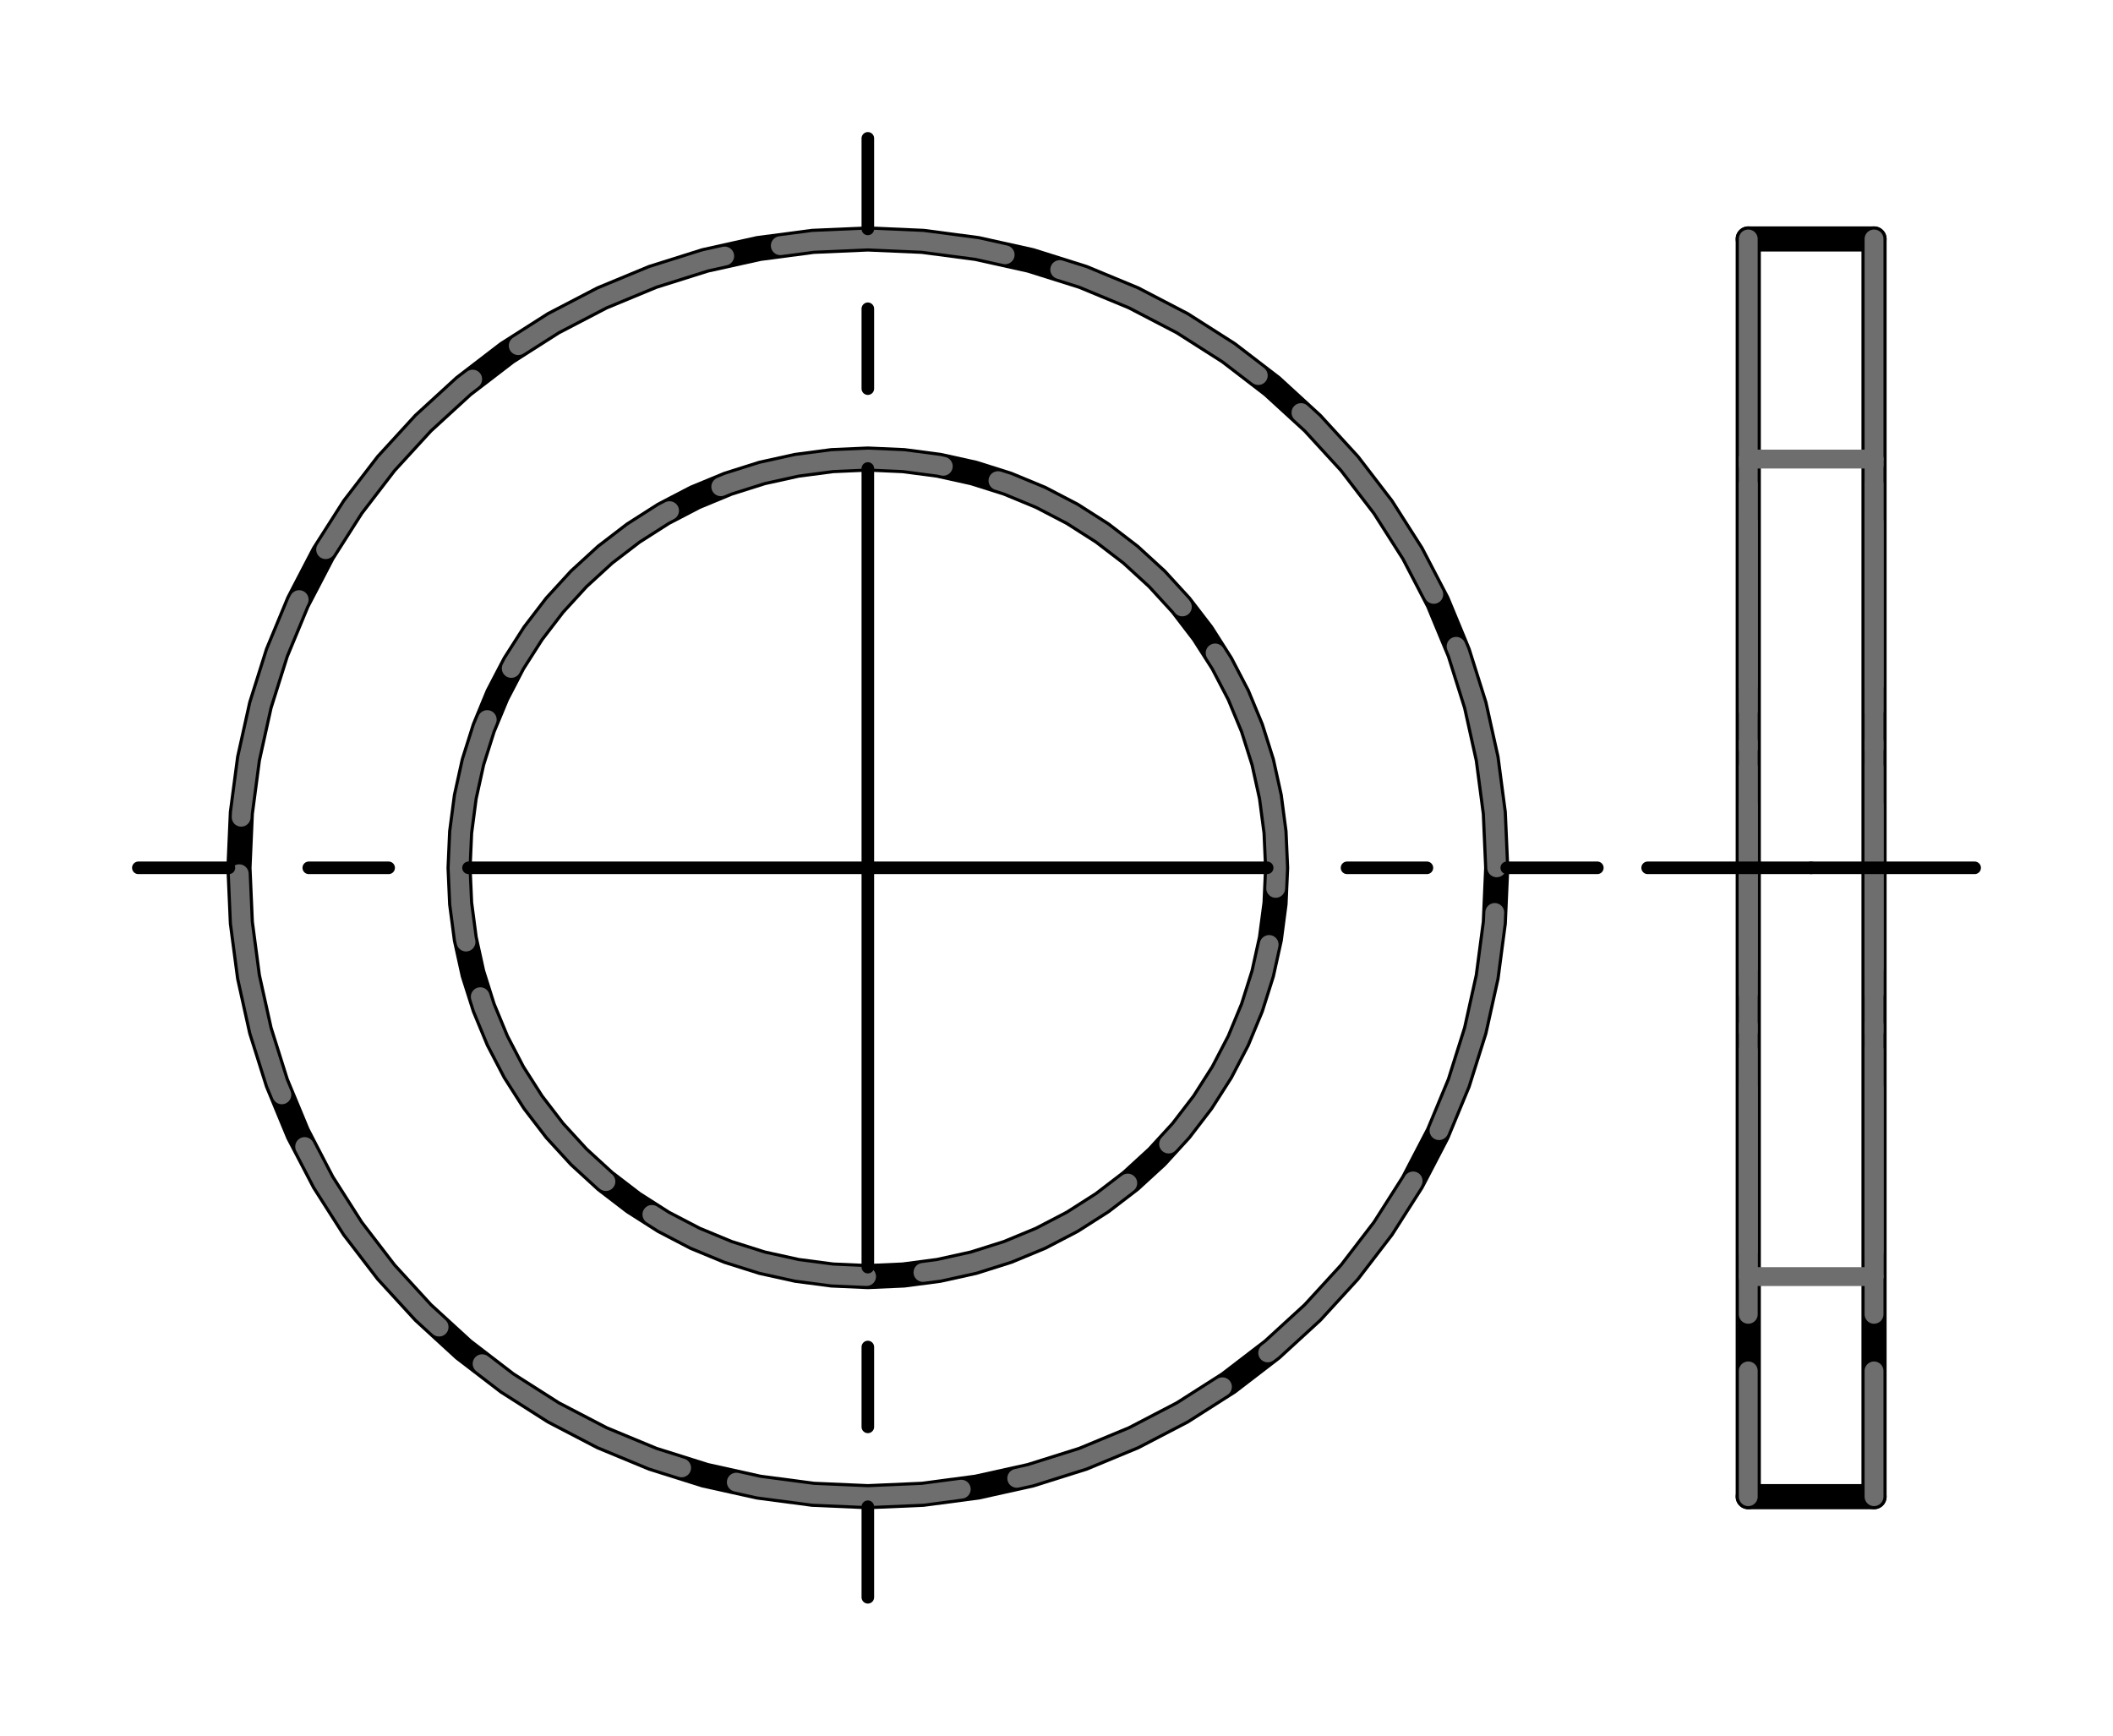
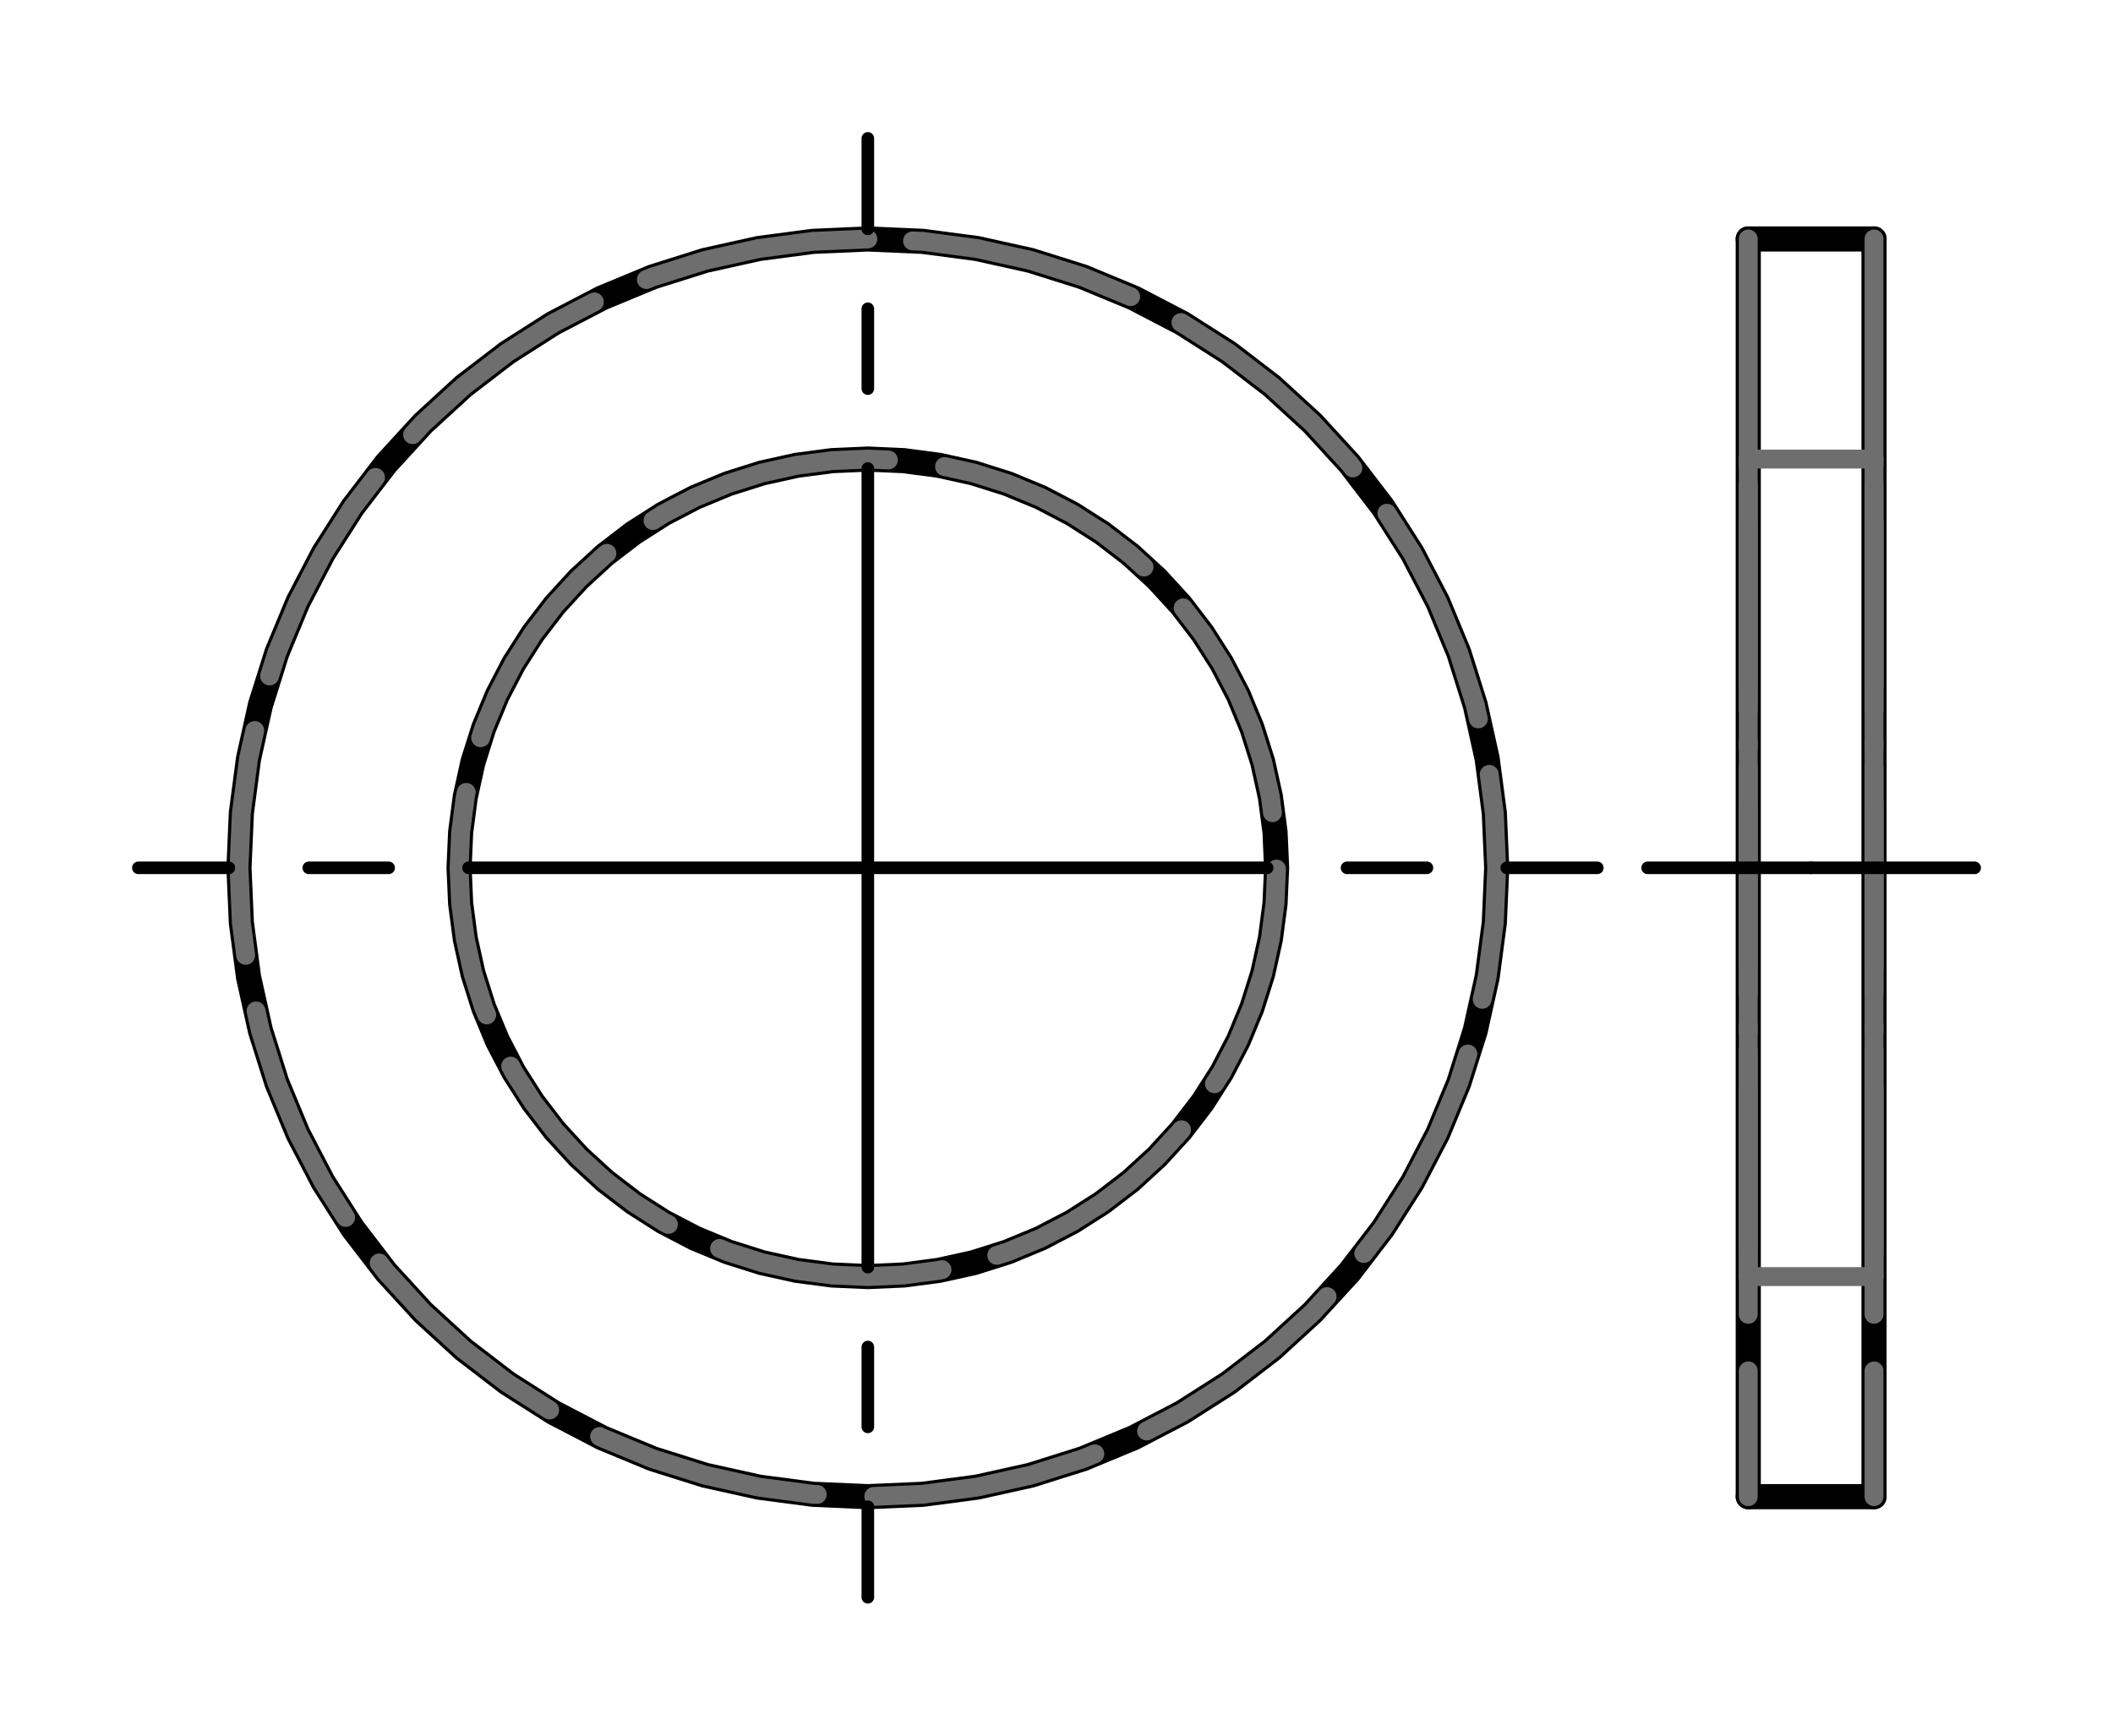
<svg xmlns="http://www.w3.org/2000/svg" width="33.6mm" height="27.6mm" viewBox="-13.8 -13.8 33.6 27.6" version="1.1">
  <g transform="scale(1,-1)" stroke-linecap="round">
    <g fill="none" stroke="rgb(0,0,0)" stroke-width="0.4" id="Visible">
-       <path d="M 10.0,0.0 L 9.962,0.872 L 9.848,1.736 L 9.659,2.588 L 9.397,3.42 L 9.063,4.226 L 8.66,5.0 L 8.191,5.736 L 7.66,6.428 L 7.071,7.071 L 6.428,7.66 L 5.736,8.191 L 5.0,8.66 L 4.226,9.063 L 3.42,9.397 L 2.588,9.659 L 1.736,9.848 L 0.872,9.962 L 0.0,10.0 L -0.872,9.962 L -1.736,9.848 L -2.588,9.659 L -3.42,9.397 L -4.226,9.063 L -5.0,8.66 L -5.736,8.191 L -6.428,7.66 L -7.071,7.071 L -7.66,6.428 L -8.191,5.736 L -8.66,5.0 L -9.063,4.226 L -9.397,3.42 L -9.659,2.588 L -9.848,1.736 L -9.962,0.872 L -10.0,0.0 L -9.962,-0.872 L -9.848,-1.736 L -9.659,-2.588 L -9.397,-3.42 L -9.063,-4.226 L -8.66,-5.0 L -8.191,-5.736 L -7.66,-6.428 L -7.071,-7.071 L -6.428,-7.66 L -5.736,-8.191 L -5.0,-8.66 L -4.226,-9.063 L -3.42,-9.397 L -2.588,-9.659 L -1.736,-9.848 L -0.872,-9.962 L -0.0,-10.0 L 0.872,-9.962 L 1.736,-9.848 L 2.588,-9.659 L 3.42,-9.397 L 4.226,-9.063 L 5.0,-8.66 L 5.736,-8.191 L 6.428,-7.66 L 7.071,-7.071 L 7.66,-6.428 L 8.191,-5.736 L 8.66,-5.0 L 9.063,-4.226 L 9.397,-3.42 L 9.659,-2.588 L 9.848,-1.736 L 9.962,-0.872 L 10.0,-0.0" />
-       <path d="M 6.5,0.0 L 6.475,0.567 L 6.401,1.129 L 6.279,1.682 L 6.108,2.223 L 5.891,2.747 L 5.629,3.25 L 5.324,3.728 L 4.979,4.178 L 4.596,4.596 L 4.178,4.979 L 3.728,5.324 L 3.25,5.629 L 2.747,5.891 L 2.223,6.108 L 1.682,6.279 L 1.129,6.401 L 0.567,6.475 L -0.0,6.5 L -0.567,6.475 L -1.129,6.401 L -1.682,6.279 L -2.223,6.108 L -2.747,5.891 L -3.25,5.629 L -3.728,5.324 L -4.178,4.979 L -4.596,4.596 L -4.979,4.178 L -5.324,3.728 L -5.629,3.25 L -5.891,2.747 L -6.108,2.223 L -6.279,1.682 L -6.401,1.129 L -6.475,0.567 L -6.5,-0.0 L -6.475,-0.567 L -6.401,-1.129 L -6.279,-1.682 L -6.108,-2.223 L -5.891,-2.747 L -5.629,-3.25 L -5.324,-3.728 L -4.979,-4.178 L -4.596,-4.596 L -4.178,-4.979 L -3.728,-5.324 L -3.25,-5.629 L -2.747,-5.891 L -2.223,-6.108 L -1.682,-6.279 L -1.129,-6.401 L -0.567,-6.475 L 0.0,-6.5 L 0.567,-6.475 L 1.129,-6.401 L 1.682,-6.279 L 2.223,-6.108 L 2.747,-5.891 L 3.25,-5.629 L 3.728,-5.324 L 4.178,-4.979 L 4.596,-4.596 L 4.979,-4.178 L 5.324,-3.728 L 5.629,-3.25 L 5.891,-2.747 L 6.108,-2.223 L 6.279,-1.682 L 6.401,-1.129 L 6.475,-0.567 L 6.5,0.0" />
+       <path d="M 0.0,10.0 L -0.872,9.962 L -1.736,9.848 L -2.588,9.659 L -3.42,9.397 L -4.226,9.063 L -5.0,8.66 L -5.736,8.191 L -6.428,7.66 L -7.071,7.071 L -7.66,6.428 L -8.191,5.736 L -8.66,5.0 L -9.063,4.226 L -9.397,3.42 L -9.659,2.588 L -9.848,1.736 L -9.962,0.872 L -10.0,0.0 L -9.962,-0.872 L -9.848,-1.736 L -9.659,-2.588 L -9.397,-3.42 L -9.063,-4.226 L -8.66,-5.0 L -8.191,-5.736 L -7.66,-6.428 L -7.071,-7.071 L -6.428,-7.66 L -5.736,-8.191 L -5.0,-8.66 L -4.226,-9.063 L -3.42,-9.397 L -2.588,-9.659 L -1.736,-9.848 L -0.872,-9.962 L -0.0,-10.0 L 0.872,-9.962 L 1.736,-9.848 L 2.588,-9.659 L 3.42,-9.397 L 4.226,-9.063 L 5.0,-8.66 L 5.736,-8.191 L 6.428,-7.66 L 7.071,-7.071 L 7.66,-6.428 L 8.191,-5.736 L 8.66,-5.0 L 9.063,-4.226 L 9.397,-3.42 L 9.659,-2.588 L 9.848,-1.736 L 9.962,-0.872 L 10.0,-0.0 L 9.962,0.872 L 9.848,1.736 L 9.659,2.588 L 9.397,3.42 L 9.063,4.226 L 8.66,5.0 L 8.191,5.736 L 7.66,6.428 L 7.071,7.071 L 6.428,7.66 L 5.736,8.191 L 5.0,8.66 L 4.226,9.063 L 3.42,9.397 L 2.588,9.659 L 1.736,9.848 L 0.872,9.962 L 0.0,10.0" />
+       <path d="M 0.0,6.5 L -0.567,6.475 L -1.129,6.401 L -1.682,6.279 L -2.223,6.108 L -2.747,5.891 L -3.25,5.629 L -3.728,5.324 L -4.178,4.979 L -4.596,4.596 L -4.979,4.178 L -5.324,3.728 L -5.629,3.25 L -5.891,2.747 L -6.108,2.223 L -6.279,1.682 L -6.401,1.129 L -6.475,0.567 L -6.5,-0.0 L -6.475,-0.567 L -6.401,-1.129 L -6.279,-1.682 L -6.108,-2.223 L -5.891,-2.747 L -5.629,-3.25 L -5.324,-3.728 L -4.979,-4.178 L -4.596,-4.596 L -4.178,-4.979 L -3.728,-5.324 L -3.25,-5.629 L -2.747,-5.891 L -2.223,-6.108 L -1.682,-6.279 L -1.129,-6.401 L -0.567,-6.475 L 0.0,-6.5 L 0.567,-6.475 L 1.129,-6.401 L 1.682,-6.279 L 2.223,-6.108 L 2.747,-5.891 L 3.25,-5.629 L 3.728,-5.324 L 4.178,-4.979 L 4.596,-4.596 L 4.979,-4.178 L 5.324,-3.728 L 5.629,-3.25 L 5.891,-2.747 L 6.108,-2.223 L 6.279,-1.682 L 6.401,-1.129 L 6.475,-0.567 L 6.5,0.0 L 6.475,0.567 L 6.401,1.129 L 6.279,1.682 L 6.108,2.223 L 5.891,2.747 L 5.629,3.25 L 5.324,3.728 L 4.979,4.178 L 4.596,4.596 L 4.178,4.979 L 3.728,5.324 L 3.25,5.629 L 2.747,5.891 L 2.223,6.108 L 1.682,6.279 L 1.129,6.401 L 0.567,6.475 L -0.0,6.5" />
      <path d="M 14.0,-10.0 L 14.0,-9.722 L 14.0,-9.444 L 14.0,-9.167 L 14.0,-8.889 L 14.0,-8.611 L 14.0,-8.333 L 14.0,-8.056 L 14.0,-7.778 L 14.0,-7.5 L 14.0,-7.222 L 14.0,-6.944 L 14.0,-6.667 L 14.0,-6.389 L 14.0,-6.111 L 14.0,-5.833 L 14.0,-5.556 L 14.0,-5.278 L 14.0,-5.0 L 14.0,-4.722 L 14.0,-4.444 L 14.0,-4.167 L 14.0,-3.889 L 14.0,-3.611 L 14.0,-3.333 L 14.0,-3.056 L 14.0,-2.778 L 14.0,-2.5 L 14.0,-2.222 L 14.0,-1.944 L 14.0,-1.667 L 14.0,-1.389 L 14.0,-1.111 L 14.0,-0.833 L 14.0,-0.556 L 14.0,-0.278 L 14.0,0.0 L 14.0,0.278 L 14.0,0.556 L 14.0,0.833 L 14.0,1.111 L 14.0,1.389 L 14.0,1.667 L 14.0,1.944 L 14.0,2.222 L 14.0,2.5 L 14.0,2.778 L 14.0,3.056 L 14.0,3.333 L 14.0,3.611 L 14.0,3.889 L 14.0,4.167 L 14.0,4.444 L 14.0,4.722 L 14.0,5.0 L 14.0,5.278 L 14.0,5.556 L 14.0,5.833 L 14.0,6.111 L 14.0,6.389 L 14.0,6.667 L 14.0,6.944 L 14.0,7.222 L 14.0,7.5 L 14.0,7.778 L 14.0,8.056 L 14.0,8.333 L 14.0,8.611 L 14.0,8.889 L 14.0,9.167 L 14.0,9.444 L 14.0,9.722 L 14.0,10.0" />
      <path d="M 16.0,10.0 L 15.972,10.0 L 15.944,10.0 L 15.917,10.0 L 15.889,10.0 L 15.861,10.0 L 15.833,10.0 L 15.806,10.0 L 15.778,10.0 L 15.75,10.0 L 15.722,10.0 L 15.694,10.0 L 15.667,10.0 L 15.639,10.0 L 15.611,10.0 L 15.583,10.0 L 15.556,10.0 L 15.528,10.0 L 15.5,10.0 L 15.472,10.0 L 15.444,10.0 L 15.417,10.0 L 15.389,10.0 L 15.361,10.0 L 15.333,10.0 L 15.306,10.0 L 15.278,10.0 L 15.25,10.0 L 15.222,10.0 L 15.194,10.0 L 15.167,10.0 L 15.139,10.0 L 15.111,10.0 L 15.083,10.0 L 15.056,10.0 L 15.028,10.0 L 15.0,10.0 L 14.972,10.0 L 14.944,10.0 L 14.917,10.0 L 14.889,10.0 L 14.861,10.0 L 14.833,10.0 L 14.806,10.0 L 14.778,10.0 L 14.75,10.0 L 14.722,10.0 L 14.694,10.0 L 14.667,10.0 L 14.639,10.0 L 14.611,10.0 L 14.583,10.0 L 14.556,10.0 L 14.528,10.0 L 14.5,10.0 L 14.472,10.0 L 14.444,10.0 L 14.417,10.0 L 14.389,10.0 L 14.361,10.0 L 14.333,10.0 L 14.306,10.0 L 14.278,10.0 L 14.25,10.0 L 14.222,10.0 L 14.194,10.0 L 14.167,10.0 L 14.139,10.0 L 14.111,10.0 L 14.083,10.0 L 14.056,10.0 L 14.028,10.0 L 14.0,10.0" />
      <path d="M 16.0,-10.0 L 16.0,-9.722 L 16.0,-9.444 L 16.0,-9.167 L 16.0,-8.889 L 16.0,-8.611 L 16.0,-8.333 L 16.0,-8.056 L 16.0,-7.778 L 16.0,-7.5 L 16.0,-7.222 L 16.0,-6.944 L 16.0,-6.667 L 16.0,-6.389 L 16.0,-6.111 L 16.0,-5.833 L 16.0,-5.556 L 16.0,-5.278 L 16.0,-5.0 L 16.0,-4.722 L 16.0,-4.444 L 16.0,-4.167 L 16.0,-3.889 L 16.0,-3.611 L 16.0,-3.333 L 16.0,-3.056 L 16.0,-2.778 L 16.0,-2.5 L 16.0,-2.222 L 16.0,-1.944 L 16.0,-1.667 L 16.0,-1.389 L 16.0,-1.111 L 16.0,-0.833 L 16.0,-0.556 L 16.0,-0.278 L 16.0,0.0 L 16.0,0.278 L 16.0,0.556 L 16.0,0.833 L 16.0,1.111 L 16.0,1.389 L 16.0,1.667 L 16.0,1.944 L 16.0,2.222 L 16.0,2.5 L 16.0,2.778 L 16.0,3.056 L 16.0,3.333 L 16.0,3.611 L 16.0,3.889 L 16.0,4.167 L 16.0,4.444 L 16.0,4.722 L 16.0,5.0 L 16.0,5.278 L 16.0,5.556 L 16.0,5.833 L 16.0,6.111 L 16.0,6.389 L 16.0,6.667 L 16.0,6.944 L 16.0,7.222 L 16.0,7.5 L 16.0,7.778 L 16.0,8.056 L 16.0,8.333 L 16.0,8.611 L 16.0,8.889 L 16.0,9.167 L 16.0,9.444 L 16.0,9.722 L 16.0,10.0" />
      <path d="M 16.0,-10.0 L 15.972,-10.0 L 15.944,-10.0 L 15.917,-10.0 L 15.889,-10.0 L 15.861,-10.0 L 15.833,-10.0 L 15.806,-10.0 L 15.778,-10.0 L 15.75,-10.0 L 15.722,-10.0 L 15.694,-10.0 L 15.667,-10.0 L 15.639,-10.0 L 15.611,-10.0 L 15.583,-10.0 L 15.556,-10.0 L 15.528,-10.0 L 15.5,-10.0 L 15.472,-10.0 L 15.444,-10.0 L 15.417,-10.0 L 15.389,-10.0 L 15.361,-10.0 L 15.333,-10.0 L 15.306,-10.0 L 15.278,-10.0 L 15.25,-10.0 L 15.222,-10.0 L 15.194,-10.0 L 15.167,-10.0 L 15.139,-10.0 L 15.111,-10.0 L 15.083,-10.0 L 15.056,-10.0 L 15.028,-10.0 L 15.0,-10.0 L 14.972,-10.0 L 14.944,-10.0 L 14.917,-10.0 L 14.889,-10.0 L 14.861,-10.0 L 14.833,-10.0 L 14.806,-10.0 L 14.778,-10.0 L 14.75,-10.0 L 14.722,-10.0 L 14.694,-10.0 L 14.667,-10.0 L 14.639,-10.0 L 14.611,-10.0 L 14.583,-10.0 L 14.556,-10.0 L 14.528,-10.0 L 14.5,-10.0 L 14.472,-10.0 L 14.444,-10.0 L 14.417,-10.0 L 14.389,-10.0 L 14.361,-10.0 L 14.333,-10.0 L 14.306,-10.0 L 14.278,-10.0 L 14.25,-10.0 L 14.222,-10.0 L 14.194,-10.0 L 14.167,-10.0 L 14.139,-10.0 L 14.111,-10.0 L 14.083,-10.0 L 14.056,-10.0 L 14.028,-10.0 L 14.0,-10.0" />
    </g>
    <g fill="none" stroke="rgb(110,110,110)" stroke-width="0.3" id="Hidden" stroke-dasharray="3.6 0.9">
-       <path d="M 10.0,0.0 L 9.962,0.872 L 9.848,1.736 L 9.659,2.588 L 9.397,3.42 L 9.063,4.226 L 8.66,5.0 L 8.191,5.736 L 7.66,6.428 L 7.071,7.071 L 6.428,7.66 L 5.736,8.191 L 5.0,8.66 L 4.226,9.063 L 3.42,9.397 L 2.588,9.659 L 1.736,9.848 L 0.872,9.962 L 0.0,10.0 L -0.872,9.962 L -1.736,9.848 L -2.588,9.659 L -3.42,9.397 L -4.226,9.063 L -5.0,8.66 L -5.736,8.191 L -6.428,7.66 L -7.071,7.071 L -7.66,6.428 L -8.191,5.736 L -8.66,5.0 L -9.063,4.226 L -9.397,3.42 L -9.659,2.588 L -9.848,1.736 L -9.962,0.872 L -10.0,0.0 L -9.962,-0.872 L -9.848,-1.736 L -9.659,-2.588 L -9.397,-3.42 L -9.063,-4.226 L -8.66,-5.0 L -8.191,-5.736 L -7.66,-6.428 L -7.071,-7.071 L -6.428,-7.66 L -5.736,-8.191 L -5.0,-8.66 L -4.226,-9.063 L -3.42,-9.397 L -2.588,-9.659 L -1.736,-9.848 L -0.872,-9.962 L -0.0,-10.0 L 0.872,-9.962 L 1.736,-9.848 L 2.588,-9.659 L 3.42,-9.397 L 4.226,-9.063 L 5.0,-8.66 L 5.736,-8.191 L 6.428,-7.66 L 7.071,-7.071 L 7.66,-6.428 L 8.191,-5.736 L 8.66,-5.0 L 9.063,-4.226 L 9.397,-3.42 L 9.659,-2.588 L 9.848,-1.736 L 9.962,-0.872 L 10.0,-0.0" />
-       <path d="M 6.5,0.0 L 6.475,0.567 L 6.401,1.129 L 6.279,1.682 L 6.108,2.223 L 5.891,2.747 L 5.629,3.25 L 5.324,3.728 L 4.979,4.178 L 4.596,4.596 L 4.178,4.979 L 3.728,5.324 L 3.25,5.629 L 2.747,5.891 L 2.223,6.108 L 1.682,6.279 L 1.129,6.401 L 0.567,6.475 L -0.0,6.5 L -0.567,6.475 L -1.129,6.401 L -1.682,6.279 L -2.223,6.108 L -2.747,5.891 L -3.25,5.629 L -3.728,5.324 L -4.178,4.979 L -4.596,4.596 L -4.979,4.178 L -5.324,3.728 L -5.629,3.25 L -5.891,2.747 L -6.108,2.223 L -6.279,1.682 L -6.401,1.129 L -6.475,0.567 L -6.5,-0.0 L -6.475,-0.567 L -6.401,-1.129 L -6.279,-1.682 L -6.108,-2.223 L -5.891,-2.747 L -5.629,-3.25 L -5.324,-3.728 L -4.979,-4.178 L -4.596,-4.596 L -4.178,-4.979 L -3.728,-5.324 L -3.25,-5.629 L -2.747,-5.891 L -2.223,-6.108 L -1.682,-6.279 L -1.129,-6.401 L -0.567,-6.475 L 0.0,-6.5 L 0.567,-6.475 L 1.129,-6.401 L 1.682,-6.279 L 2.223,-6.108 L 2.747,-5.891 L 3.25,-5.629 L 3.728,-5.324 L 4.178,-4.979 L 4.596,-4.596 L 4.979,-4.178 L 5.324,-3.728 L 5.629,-3.25 L 5.891,-2.747 L 6.108,-2.223 L 6.279,-1.682 L 6.401,-1.129 L 6.475,-0.567 L 6.5,0.0" />
+       <path d="M 0.0,10.0 L -0.872,9.962 L -1.736,9.848 L -2.588,9.659 L -3.42,9.397 L -4.226,9.063 L -5.0,8.66 L -5.736,8.191 L -6.428,7.66 L -7.071,7.071 L -7.66,6.428 L -8.191,5.736 L -8.66,5.0 L -9.063,4.226 L -9.397,3.42 L -9.659,2.588 L -9.848,1.736 L -9.962,0.872 L -10.0,0.0 L -9.962,-0.872 L -9.848,-1.736 L -9.659,-2.588 L -9.397,-3.42 L -9.063,-4.226 L -8.66,-5.0 L -8.191,-5.736 L -7.66,-6.428 L -7.071,-7.071 L -6.428,-7.66 L -5.736,-8.191 L -5.0,-8.66 L -4.226,-9.063 L -3.42,-9.397 L -2.588,-9.659 L -1.736,-9.848 L -0.872,-9.962 L -0.0,-10.0 L 0.872,-9.962 L 1.736,-9.848 L 2.588,-9.659 L 3.42,-9.397 L 4.226,-9.063 L 5.0,-8.66 L 5.736,-8.191 L 6.428,-7.66 L 7.071,-7.071 L 7.66,-6.428 L 8.191,-5.736 L 8.66,-5.0 L 9.063,-4.226 L 9.397,-3.42 L 9.659,-2.588 L 9.848,-1.736 L 9.962,-0.872 L 10.0,-0.0 L 9.962,0.872 L 9.848,1.736 L 9.659,2.588 L 9.397,3.42 L 9.063,4.226 L 8.66,5.0 L 8.191,5.736 L 7.66,6.428 L 7.071,7.071 L 6.428,7.66 L 5.736,8.191 L 5.0,8.66 L 4.226,9.063 L 3.42,9.397 L 2.588,9.659 L 1.736,9.848 L 0.872,9.962 L 0.0,10.0" />
+       <path d="M 0.0,6.5 L -0.567,6.475 L -1.129,6.401 L -1.682,6.279 L -2.223,6.108 L -2.747,5.891 L -3.25,5.629 L -3.728,5.324 L -4.178,4.979 L -4.596,4.596 L -4.979,4.178 L -5.324,3.728 L -5.629,3.25 L -5.891,2.747 L -6.108,2.223 L -6.279,1.682 L -6.401,1.129 L -6.475,0.567 L -6.5,-0.0 L -6.475,-0.567 L -6.401,-1.129 L -6.279,-1.682 L -6.108,-2.223 L -5.891,-2.747 L -5.629,-3.25 L -5.324,-3.728 L -4.979,-4.178 L -4.596,-4.596 L -4.178,-4.979 L -3.728,-5.324 L -3.25,-5.629 L -2.747,-5.891 L -2.223,-6.108 L -1.682,-6.279 L -1.129,-6.401 L -0.567,-6.475 L 0.0,-6.5 L 0.567,-6.475 L 1.129,-6.401 L 1.682,-6.279 L 2.223,-6.108 L 2.747,-5.891 L 3.25,-5.629 L 3.728,-5.324 L 4.178,-4.979 L 4.596,-4.596 L 4.979,-4.178 L 5.324,-3.728 L 5.629,-3.25 L 5.891,-2.747 L 6.108,-2.223 L 6.279,-1.682 L 6.401,-1.129 L 6.475,-0.567 L 6.5,0.0 L 6.475,0.567 L 6.401,1.129 L 6.279,1.682 L 6.108,2.223 L 5.891,2.747 L 5.629,3.25 L 5.324,3.728 L 4.979,4.178 L 4.596,4.596 L 4.178,4.979 L 3.728,5.324 L 3.25,5.629 L 2.747,5.891 L 2.223,6.108 L 1.682,6.279 L 1.129,6.401 L 0.567,6.475 L -0.0,6.5" />
      <path d="M 14.0,10.0 L 14.0,9.722 L 14.0,9.444 L 14.0,9.167 L 14.0,8.889 L 14.0,8.611 L 14.0,8.333 L 14.0,8.056 L 14.0,7.778 L 14.0,7.5 L 14.0,7.222 L 14.0,6.944 L 14.0,6.667 L 14.0,6.389 L 14.0,6.111 L 14.0,5.833 L 14.0,5.556 L 14.0,5.278 L 14.0,5.0 L 14.0,4.722 L 14.0,4.444 L 14.0,4.167 L 14.0,3.889 L 14.0,3.611 L 14.0,3.333 L 14.0,3.056 L 14.0,2.778 L 14.0,2.5 L 14.0,2.222 L 14.0,1.944 L 14.0,1.667 L 14.0,1.389 L 14.0,1.111 L 14.0,0.833 L 14.0,0.556 L 14.0,0.278 L 14.0,0.0 L 14.0,-0.278 L 14.0,-0.556 L 14.0,-0.833 L 14.0,-1.111 L 14.0,-1.389 L 14.0,-1.667 L 14.0,-1.944 L 14.0,-2.222 L 14.0,-2.5 L 14.0,-2.778 L 14.0,-3.056 L 14.0,-3.333 L 14.0,-3.611 L 14.0,-3.889 L 14.0,-4.167 L 14.0,-4.444 L 14.0,-4.722 L 14.0,-5.0 L 14.0,-5.278 L 14.0,-5.556 L 14.0,-5.833 L 14.0,-6.111 L 14.0,-6.389 L 14.0,-6.667 L 14.0,-6.944 L 14.0,-7.222 L 14.0,-7.5 L 14.0,-7.778 L 14.0,-8.056 L 14.0,-8.333 L 14.0,-8.611 L 14.0,-8.889 L 14.0,-9.167 L 14.0,-9.444 L 14.0,-9.722 L 14.0,-10.0" />
      <path d="M 16.0,10.0 L 16.0,9.722 L 16.0,9.444 L 16.0,9.167 L 16.0,8.889 L 16.0,8.611 L 16.0,8.333 L 16.0,8.056 L 16.0,7.778 L 16.0,7.5 L 16.0,7.222 L 16.0,6.944 L 16.0,6.667 L 16.0,6.389 L 16.0,6.111 L 16.0,5.833 L 16.0,5.556 L 16.0,5.278 L 16.0,5.0 L 16.0,4.722 L 16.0,4.444 L 16.0,4.167 L 16.0,3.889 L 16.0,3.611 L 16.0,3.333 L 16.0,3.056 L 16.0,2.778 L 16.0,2.5 L 16.0,2.222 L 16.0,1.944 L 16.0,1.667 L 16.0,1.389 L 16.0,1.111 L 16.0,0.833 L 16.0,0.556 L 16.0,0.278 L 16.0,0.0 L 16.0,-0.278 L 16.0,-0.556 L 16.0,-0.833 L 16.0,-1.111 L 16.0,-1.389 L 16.0,-1.667 L 16.0,-1.944 L 16.0,-2.222 L 16.0,-2.5 L 16.0,-2.778 L 16.0,-3.056 L 16.0,-3.333 L 16.0,-3.611 L 16.0,-3.889 L 16.0,-4.167 L 16.0,-4.444 L 16.0,-4.722 L 16.0,-5.0 L 16.0,-5.278 L 16.0,-5.556 L 16.0,-5.833 L 16.0,-6.111 L 16.0,-6.389 L 16.0,-6.667 L 16.0,-6.944 L 16.0,-7.222 L 16.0,-7.5 L 16.0,-7.778 L 16.0,-8.056 L 16.0,-8.333 L 16.0,-8.611 L 16.0,-8.889 L 16.0,-9.167 L 16.0,-9.444 L 16.0,-9.722 L 16.0,-10.0" />
      <path d="M 14.0,6.5 L 14.0,6.319 L 14.0,6.139 L 14.0,5.958 L 14.0,5.778 L 14.0,5.597 L 14.0,5.417 L 14.0,5.236 L 14.0,5.056 L 14.0,4.875 L 14.0,4.694 L 14.0,4.514 L 14.0,4.333 L 14.0,4.153 L 14.0,3.972 L 14.0,3.792 L 14.0,3.611 L 14.0,3.431 L 14.0,3.25 L 14.0,3.069 L 14.0,2.889 L 14.0,2.708 L 14.0,2.528 L 14.0,2.347 L 14.0,2.167 L 14.0,1.986 L 14.0,1.806 L 14.0,1.625 L 14.0,1.444 L 14.0,1.264 L 14.0,1.083 L 14.0,0.903 L 14.0,0.722 L 14.0,0.542 L 14.0,0.361 L 14.0,0.181 L 14.0,0.0 L 14.0,-0.181 L 14.0,-0.361 L 14.0,-0.542 L 14.0,-0.722 L 14.0,-0.903 L 14.0,-1.083 L 14.0,-1.264 L 14.0,-1.444 L 14.0,-1.625 L 14.0,-1.806 L 14.0,-1.986 L 14.0,-2.167 L 14.0,-2.347 L 14.0,-2.528 L 14.0,-2.708 L 14.0,-2.889 L 14.0,-3.069 L 14.0,-3.25 L 14.0,-3.431 L 14.0,-3.611 L 14.0,-3.792 L 14.0,-3.972 L 14.0,-4.153 L 14.0,-4.333 L 14.0,-4.514 L 14.0,-4.694 L 14.0,-4.875 L 14.0,-5.056 L 14.0,-5.236 L 14.0,-5.417 L 14.0,-5.597 L 14.0,-5.778 L 14.0,-5.958 L 14.0,-6.139 L 14.0,-6.319 L 14.0,-6.5" />
      <path d="M 14.0,-6.5 L 14.0,-6.319 L 14.0,-6.139 L 14.0,-5.958 L 14.0,-5.778 L 14.0,-5.597 L 14.0,-5.417 L 14.0,-5.236 L 14.0,-5.056 L 14.0,-4.875 L 14.0,-4.694 L 14.0,-4.514 L 14.0,-4.333 L 14.0,-4.153 L 14.0,-3.972 L 14.0,-3.792 L 14.0,-3.611 L 14.0,-3.431 L 14.0,-3.25 L 14.0,-3.069 L 14.0,-2.889 L 14.0,-2.708 L 14.0,-2.528 L 14.0,-2.347 L 14.0,-2.167 L 14.0,-1.986 L 14.0,-1.806 L 14.0,-1.625 L 14.0,-1.444 L 14.0,-1.264 L 14.0,-1.083 L 14.0,-0.903 L 14.0,-0.722 L 14.0,-0.542 L 14.0,-0.361 L 14.0,-0.181 L 14.0,0.0 L 14.0,0.181 L 14.0,0.361 L 14.0,0.542 L 14.0,0.722 L 14.0,0.903 L 14.0,1.083 L 14.0,1.264 L 14.0,1.444 L 14.0,1.625 L 14.0,1.806 L 14.0,1.986 L 14.0,2.167 L 14.0,2.347 L 14.0,2.528 L 14.0,2.708 L 14.0,2.889 L 14.0,3.069 L 14.0,3.25 L 14.0,3.431 L 14.0,3.611 L 14.0,3.792 L 14.0,3.972 L 14.0,4.153 L 14.0,4.333 L 14.0,4.514 L 14.0,4.694 L 14.0,4.875 L 14.0,5.056 L 14.0,5.236 L 14.0,5.417 L 14.0,5.597 L 14.0,5.778 L 14.0,5.958 L 14.0,6.139 L 14.0,6.319 L 14.0,6.5" />
      <path d="M 16.0,6.5 L 16.0,6.319 L 16.0,6.139 L 16.0,5.958 L 16.0,5.778 L 16.0,5.597 L 16.0,5.417 L 16.0,5.236 L 16.0,5.056 L 16.0,4.875 L 16.0,4.694 L 16.0,4.514 L 16.0,4.333 L 16.0,4.153 L 16.0,3.972 L 16.0,3.792 L 16.0,3.611 L 16.0,3.431 L 16.0,3.25 L 16.0,3.069 L 16.0,2.889 L 16.0,2.708 L 16.0,2.528 L 16.0,2.347 L 16.0,2.167 L 16.0,1.986 L 16.0,1.806 L 16.0,1.625 L 16.0,1.444 L 16.0,1.264 L 16.0,1.083 L 16.0,0.903 L 16.0,0.722 L 16.0,0.542 L 16.0,0.361 L 16.0,0.181 L 16.0,0.0 L 16.0,-0.181 L 16.0,-0.361 L 16.0,-0.542 L 16.0,-0.722 L 16.0,-0.903 L 16.0,-1.083 L 16.0,-1.264 L 16.0,-1.444 L 16.0,-1.625 L 16.0,-1.806 L 16.0,-1.986 L 16.0,-2.167 L 16.0,-2.347 L 16.0,-2.528 L 16.0,-2.708 L 16.0,-2.889 L 16.0,-3.069 L 16.0,-3.25 L 16.0,-3.431 L 16.0,-3.611 L 16.0,-3.792 L 16.0,-3.972 L 16.0,-4.153 L 16.0,-4.333 L 16.0,-4.514 L 16.0,-4.694 L 16.0,-4.875 L 16.0,-5.056 L 16.0,-5.236 L 16.0,-5.417 L 16.0,-5.597 L 16.0,-5.778 L 16.0,-5.958 L 16.0,-6.139 L 16.0,-6.319 L 16.0,-6.5" />
      <path d="M 16.0,-6.5 L 16.0,-6.319 L 16.0,-6.139 L 16.0,-5.958 L 16.0,-5.778 L 16.0,-5.597 L 16.0,-5.417 L 16.0,-5.236 L 16.0,-5.056 L 16.0,-4.875 L 16.0,-4.694 L 16.0,-4.514 L 16.0,-4.333 L 16.0,-4.153 L 16.0,-3.972 L 16.0,-3.792 L 16.0,-3.611 L 16.0,-3.431 L 16.0,-3.25 L 16.0,-3.069 L 16.0,-2.889 L 16.0,-2.708 L 16.0,-2.528 L 16.0,-2.347 L 16.0,-2.167 L 16.0,-1.986 L 16.0,-1.806 L 16.0,-1.625 L 16.0,-1.444 L 16.0,-1.264 L 16.0,-1.083 L 16.0,-0.903 L 16.0,-0.722 L 16.0,-0.542 L 16.0,-0.361 L 16.0,-0.181 L 16.0,0.0 L 16.0,0.181 L 16.0,0.361 L 16.0,0.542 L 16.0,0.722 L 16.0,0.903 L 16.0,1.083 L 16.0,1.264 L 16.0,1.444 L 16.0,1.625 L 16.0,1.806 L 16.0,1.986 L 16.0,2.167 L 16.0,2.347 L 16.0,2.528 L 16.0,2.708 L 16.0,2.889 L 16.0,3.069 L 16.0,3.25 L 16.0,3.431 L 16.0,3.611 L 16.0,3.792 L 16.0,3.972 L 16.0,4.153 L 16.0,4.333 L 16.0,4.514 L 16.0,4.694 L 16.0,4.875 L 16.0,5.056 L 16.0,5.236 L 16.0,5.417 L 16.0,5.597 L 16.0,5.778 L 16.0,5.958 L 16.0,6.139 L 16.0,6.319 L 16.0,6.5" />
      <path d="M 16.0,6.5 L 15.972,6.5 L 15.944,6.5 L 15.917,6.5 L 15.889,6.5 L 15.861,6.5 L 15.833,6.5 L 15.806,6.5 L 15.778,6.5 L 15.75,6.5 L 15.722,6.5 L 15.694,6.5 L 15.667,6.5 L 15.639,6.5 L 15.611,6.5 L 15.583,6.5 L 15.556,6.5 L 15.528,6.5 L 15.5,6.5 L 15.472,6.5 L 15.444,6.5 L 15.417,6.5 L 15.389,6.5 L 15.361,6.5 L 15.333,6.5 L 15.306,6.5 L 15.278,6.5 L 15.25,6.5 L 15.222,6.5 L 15.194,6.5 L 15.167,6.5 L 15.139,6.5 L 15.111,6.5 L 15.083,6.5 L 15.056,6.5 L 15.028,6.5 L 15.0,6.5 L 14.972,6.5 L 14.944,6.5 L 14.917,6.5 L 14.889,6.5 L 14.861,6.5 L 14.833,6.5 L 14.806,6.5 L 14.778,6.5 L 14.75,6.5 L 14.722,6.5 L 14.694,6.5 L 14.667,6.5 L 14.639,6.5 L 14.611,6.5 L 14.583,6.5 L 14.556,6.5 L 14.528,6.5 L 14.5,6.5 L 14.472,6.5 L 14.444,6.5 L 14.417,6.5 L 14.389,6.5 L 14.361,6.5 L 14.333,6.5 L 14.306,6.5 L 14.278,6.5 L 14.25,6.5 L 14.222,6.5 L 14.194,6.5 L 14.167,6.5 L 14.139,6.5 L 14.111,6.5 L 14.083,6.5 L 14.056,6.5 L 14.028,6.5 L 14.0,6.5" />
      <path d="M 16.0,-6.5 L 15.972,-6.5 L 15.944,-6.5 L 15.917,-6.5 L 15.889,-6.5 L 15.861,-6.5 L 15.833,-6.5 L 15.806,-6.5 L 15.778,-6.5 L 15.75,-6.5 L 15.722,-6.5 L 15.694,-6.5 L 15.667,-6.5 L 15.639,-6.5 L 15.611,-6.5 L 15.583,-6.5 L 15.556,-6.5 L 15.528,-6.5 L 15.5,-6.5 L 15.472,-6.5 L 15.444,-6.5 L 15.417,-6.5 L 15.389,-6.5 L 15.361,-6.5 L 15.333,-6.5 L 15.306,-6.5 L 15.278,-6.5 L 15.25,-6.5 L 15.222,-6.5 L 15.194,-6.5 L 15.167,-6.5 L 15.139,-6.5 L 15.111,-6.5 L 15.083,-6.5 L 15.056,-6.5 L 15.028,-6.5 L 15.0,-6.5 L 14.972,-6.5 L 14.944,-6.5 L 14.917,-6.5 L 14.889,-6.5 L 14.861,-6.5 L 14.833,-6.5 L 14.806,-6.5 L 14.778,-6.5 L 14.75,-6.5 L 14.722,-6.5 L 14.694,-6.5 L 14.667,-6.5 L 14.639,-6.5 L 14.611,-6.5 L 14.583,-6.5 L 14.556,-6.5 L 14.528,-6.5 L 14.5,-6.5 L 14.472,-6.5 L 14.444,-6.5 L 14.417,-6.5 L 14.389,-6.5 L 14.361,-6.5 L 14.333,-6.5 L 14.306,-6.5 L 14.278,-6.5 L 14.25,-6.5 L 14.222,-6.5 L 14.194,-6.5 L 14.167,-6.5 L 14.139,-6.5 L 14.111,-6.5 L 14.083,-6.5 L 14.056,-6.5 L 14.028,-6.5 L 14.0,-6.5" />
    </g>
    <g fill="none" stroke="rgb(0,0,0)" stroke-width="0.2" id="Center" stroke-dasharray="6.35 1.27 1.27 1.27">
      <line x1="0.0" y1="0.0" x2="-11.6" y2="0.0" />
      <line x1="0.0" y1="0.0" x2="11.6" y2="0.0" />
      <line x1="0.0" y1="0.0" x2="0.0" y2="-11.6" />
      <line x1="0.0" y1="0.0" x2="0.0" y2="11.6" />
      <line x1="15.0" y1="0.0" x2="12.4" y2="0.0" />
      <line x1="15.0" y1="0.0" x2="17.6" y2="0.0" />
    </g>
  </g>
</svg>
